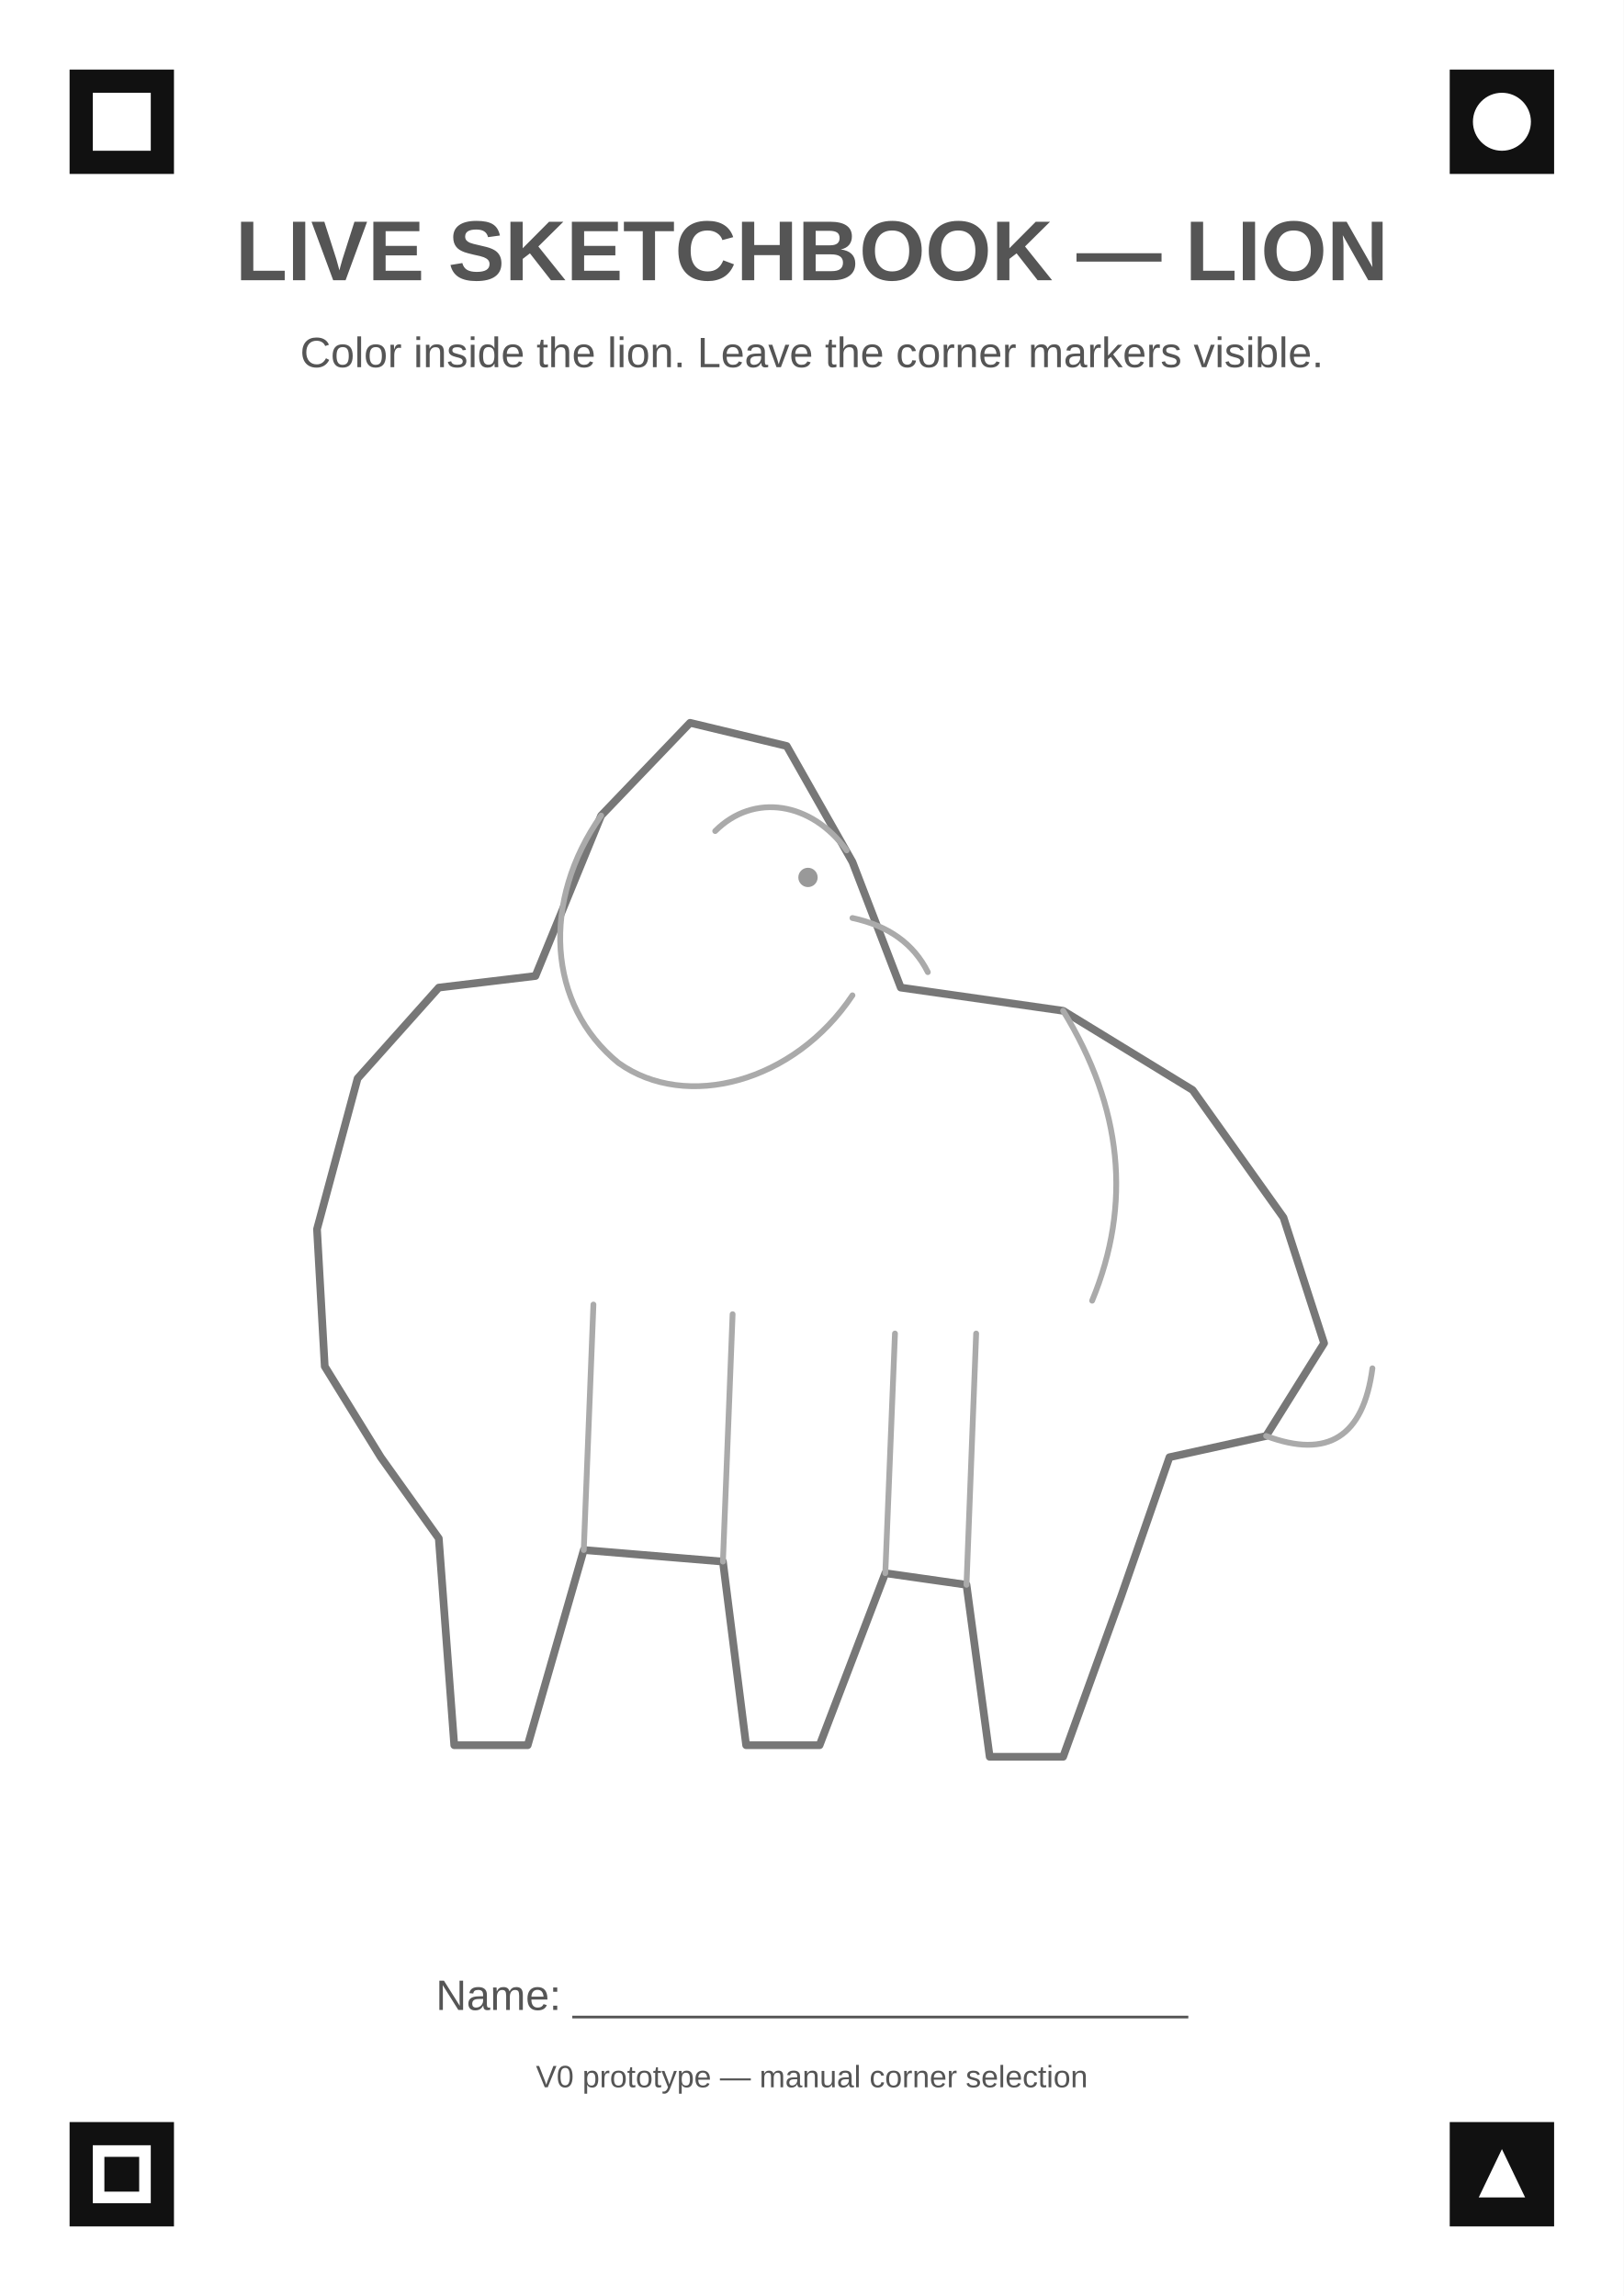
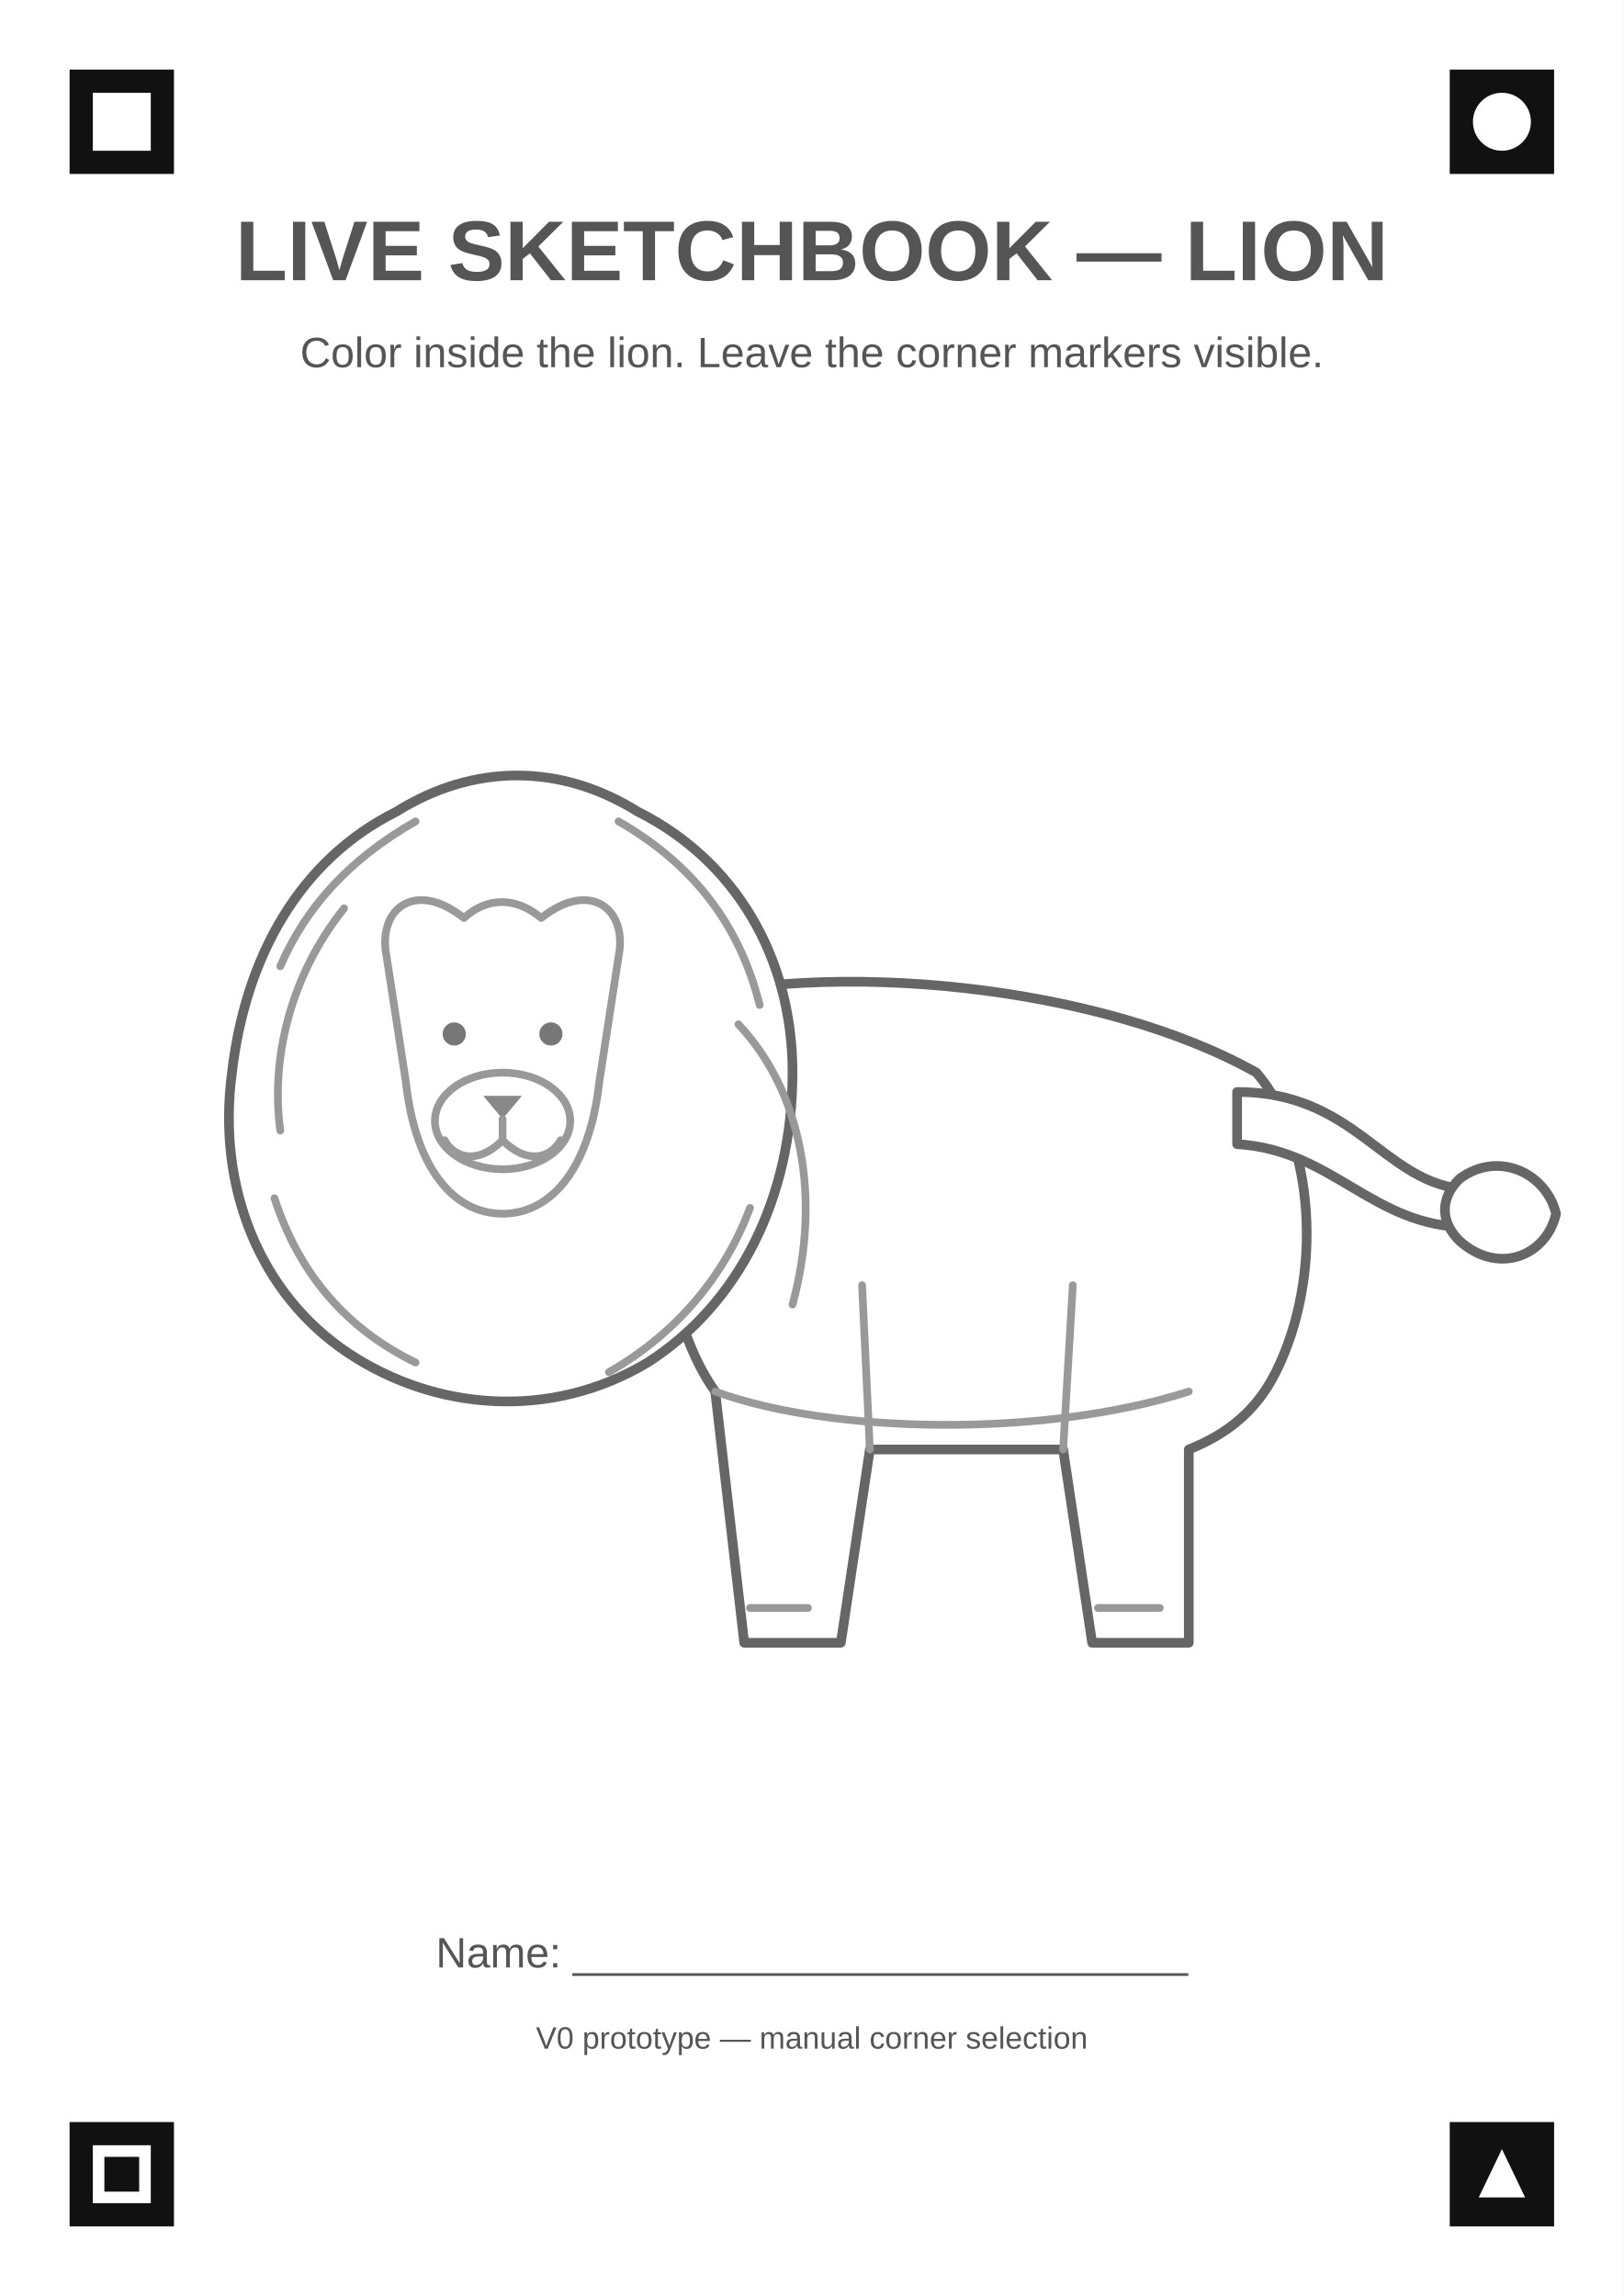
<svg xmlns="http://www.w3.org/2000/svg" width="210mm" height="297mm" viewBox="0 0 840 1188">
  <rect width="840" height="1188" fill="white" />
-   <style>.o{fill:#fff;stroke:#777;stroke-width:4;stroke-linejoin:round}.d{fill:none;stroke:#aaa;stroke-width:3;stroke-linecap:round}.m{fill:#111}text{font-family:Arial,sans-serif;fill:#555}</style>
-   <rect class="m" x="36" y="36" width="54" height="54" />
+   <style>
+     .outline { fill: white; stroke: #666; stroke-width: 5; stroke-linejoin: round; stroke-linecap: round; }
+     .detail { fill: none; stroke: #999; stroke-width: 4; stroke-linecap: round; stroke-linejoin: round; }
+     .marker { fill: #111; }
+     text { font-family: Arial, sans-serif; fill: #555; }
+   </style>
+   <rect class="marker" x="36" y="36" width="54" height="54" />
  <rect fill="white" x="48" y="48" width="30" height="30" />
-   <rect class="m" x="750" y="36" width="54" height="54" />
+   <rect class="marker" x="750" y="36" width="54" height="54" />
  <circle fill="white" cx="777" cy="63" r="15" />
-   <rect class="m" x="750" y="1098" width="54" height="54" />
+   <rect class="marker" x="750" y="1098" width="54" height="54" />
  <path fill="white" d="M765 1137l12-25 12 25z" />
-   <rect class="m" x="36" y="1098" width="54" height="54" />
+   <rect class="marker" x="36" y="1098" width="54" height="54" />
  <path fill="white" d="M48 1110h30v30H48z M54 1116h18v18H54z" fill-rule="evenodd" />
  <text x="420" y="145" font-size="44" text-anchor="middle" font-weight="700">LIVE SKETCHBOOK — LION</text>
  <text x="420" y="190" font-size="22" text-anchor="middle">Color inside the lion. Leave the corner markers visible.</text>
-   <path class="o" d="M164 636 L185 558 L227 511 L277 505 L311 422 L357 374 L407 386 L441 446 L466 511 L550 523 L617 564 L664 630 L685 695 L655 743 L605 754 L580 826 L550 909 L512 909 L500 820 L458 814 L424 903 L386 903 L374 808 L302 802 L273 903 L235 903 L227 796 L197 754 L168 707 Z" />
-   <path class="d" d="M311 422 C280 466 283 520 320 550 C355 575 411 560 441 515 M370 430 C390 410 420 415 438 440 M441 475 q28 6 39 28 M550 523 q46 75 15 150 M302 802 L307 675 M374 808 L379 680 M458 814 L463 690 M500 820 L505 690 M655 743 q48 18 55-35" />
-   <circle cx="418" cy="454" r="5" fill="#999" />
-   <text x="420" y="1040" font-size="22" text-anchor="middle">Name: __________________________</text>
-   <text x="420" y="1080" font-size="16" text-anchor="middle">V0 prototype — manual corner selection</text>
+   <path class="outline" data-mask-part="body" d="M340 520     C430 495 570 510 650 555     C680 590 685 660 660 710     C650 730 635 742 615 750     L615 850 L565 850 L550 750     L450 750 L435 850 L385 850 L370 720     C345 685 335 620 340 520 Z" />
+   <path class="outline" data-mask-part="tail" d="M640 565     C700 565 715 610 755 615     L760 635     C710 635 690 595 640 592 Z" />
+   <path class="outline" data-mask-part="tuft" d="M755 610     C775 595 800 607 805 628     C800 650 775 660 755 642     C745 632 745 620 755 610 Z" />
+   <path class="outline" data-mask-part="mane" d="M330 420     C380 445 410 495 410 555     C410 620 382 675 335 705     C285 735 225 730 180 700     C135 670 112 615 120 555     C127 495 155 445 205 420     C245 395 290 395 330 420 Z" />
+   <path class="detail" d="M200 495     C195 470 215 455 240 475     C252 464 267 464 280 475     C305 455 325 470 320 495     L310 560     C305 605 285 628 260 628     C235 628 215 605 210 560 Z" />
+   <circle cx="235" cy="535" r="6" fill="#777" />
+   <circle cx="285" cy="535" r="6" fill="#777" />
+   <ellipse class="detail" cx="260" cy="580" rx="35" ry="25" />
+   <path d="M250 567 L270 567 L260 579 Z" fill="#888" />
+   <path class="detail" d="M260 579 L260 590 M260 590 C247 603 235 599 230 590 M260 590 C273 603 285 599 290 590" />
+   <path class="detail" d="M178 470 C150 505 140 548 145 585     M215 425 C180 445 158 470 145 500     M320 425 C360 448 383 480 393 520     M142 620 C155 660 180 688 215 705     M315 710 C350 690 375 660 388 625" />
+   <path class="detail" d="M382 530 C415 565 425 620 410 675" />
+   <path class="detail" d="M370 720 C430 742 540 744 615 720" />
+   <path class="detail" d="M450 750 L446 665 M550 750 L555 665" />
+   <path class="detail" d="M388 832 L418 832 M568 832 L600 832" />
+   <text x="420" y="1018" font-size="22" text-anchor="middle">Name: __________________________</text>
+   <text x="420" y="1060" font-size="16" text-anchor="middle">V0 prototype — manual corner selection</text>
</svg>
